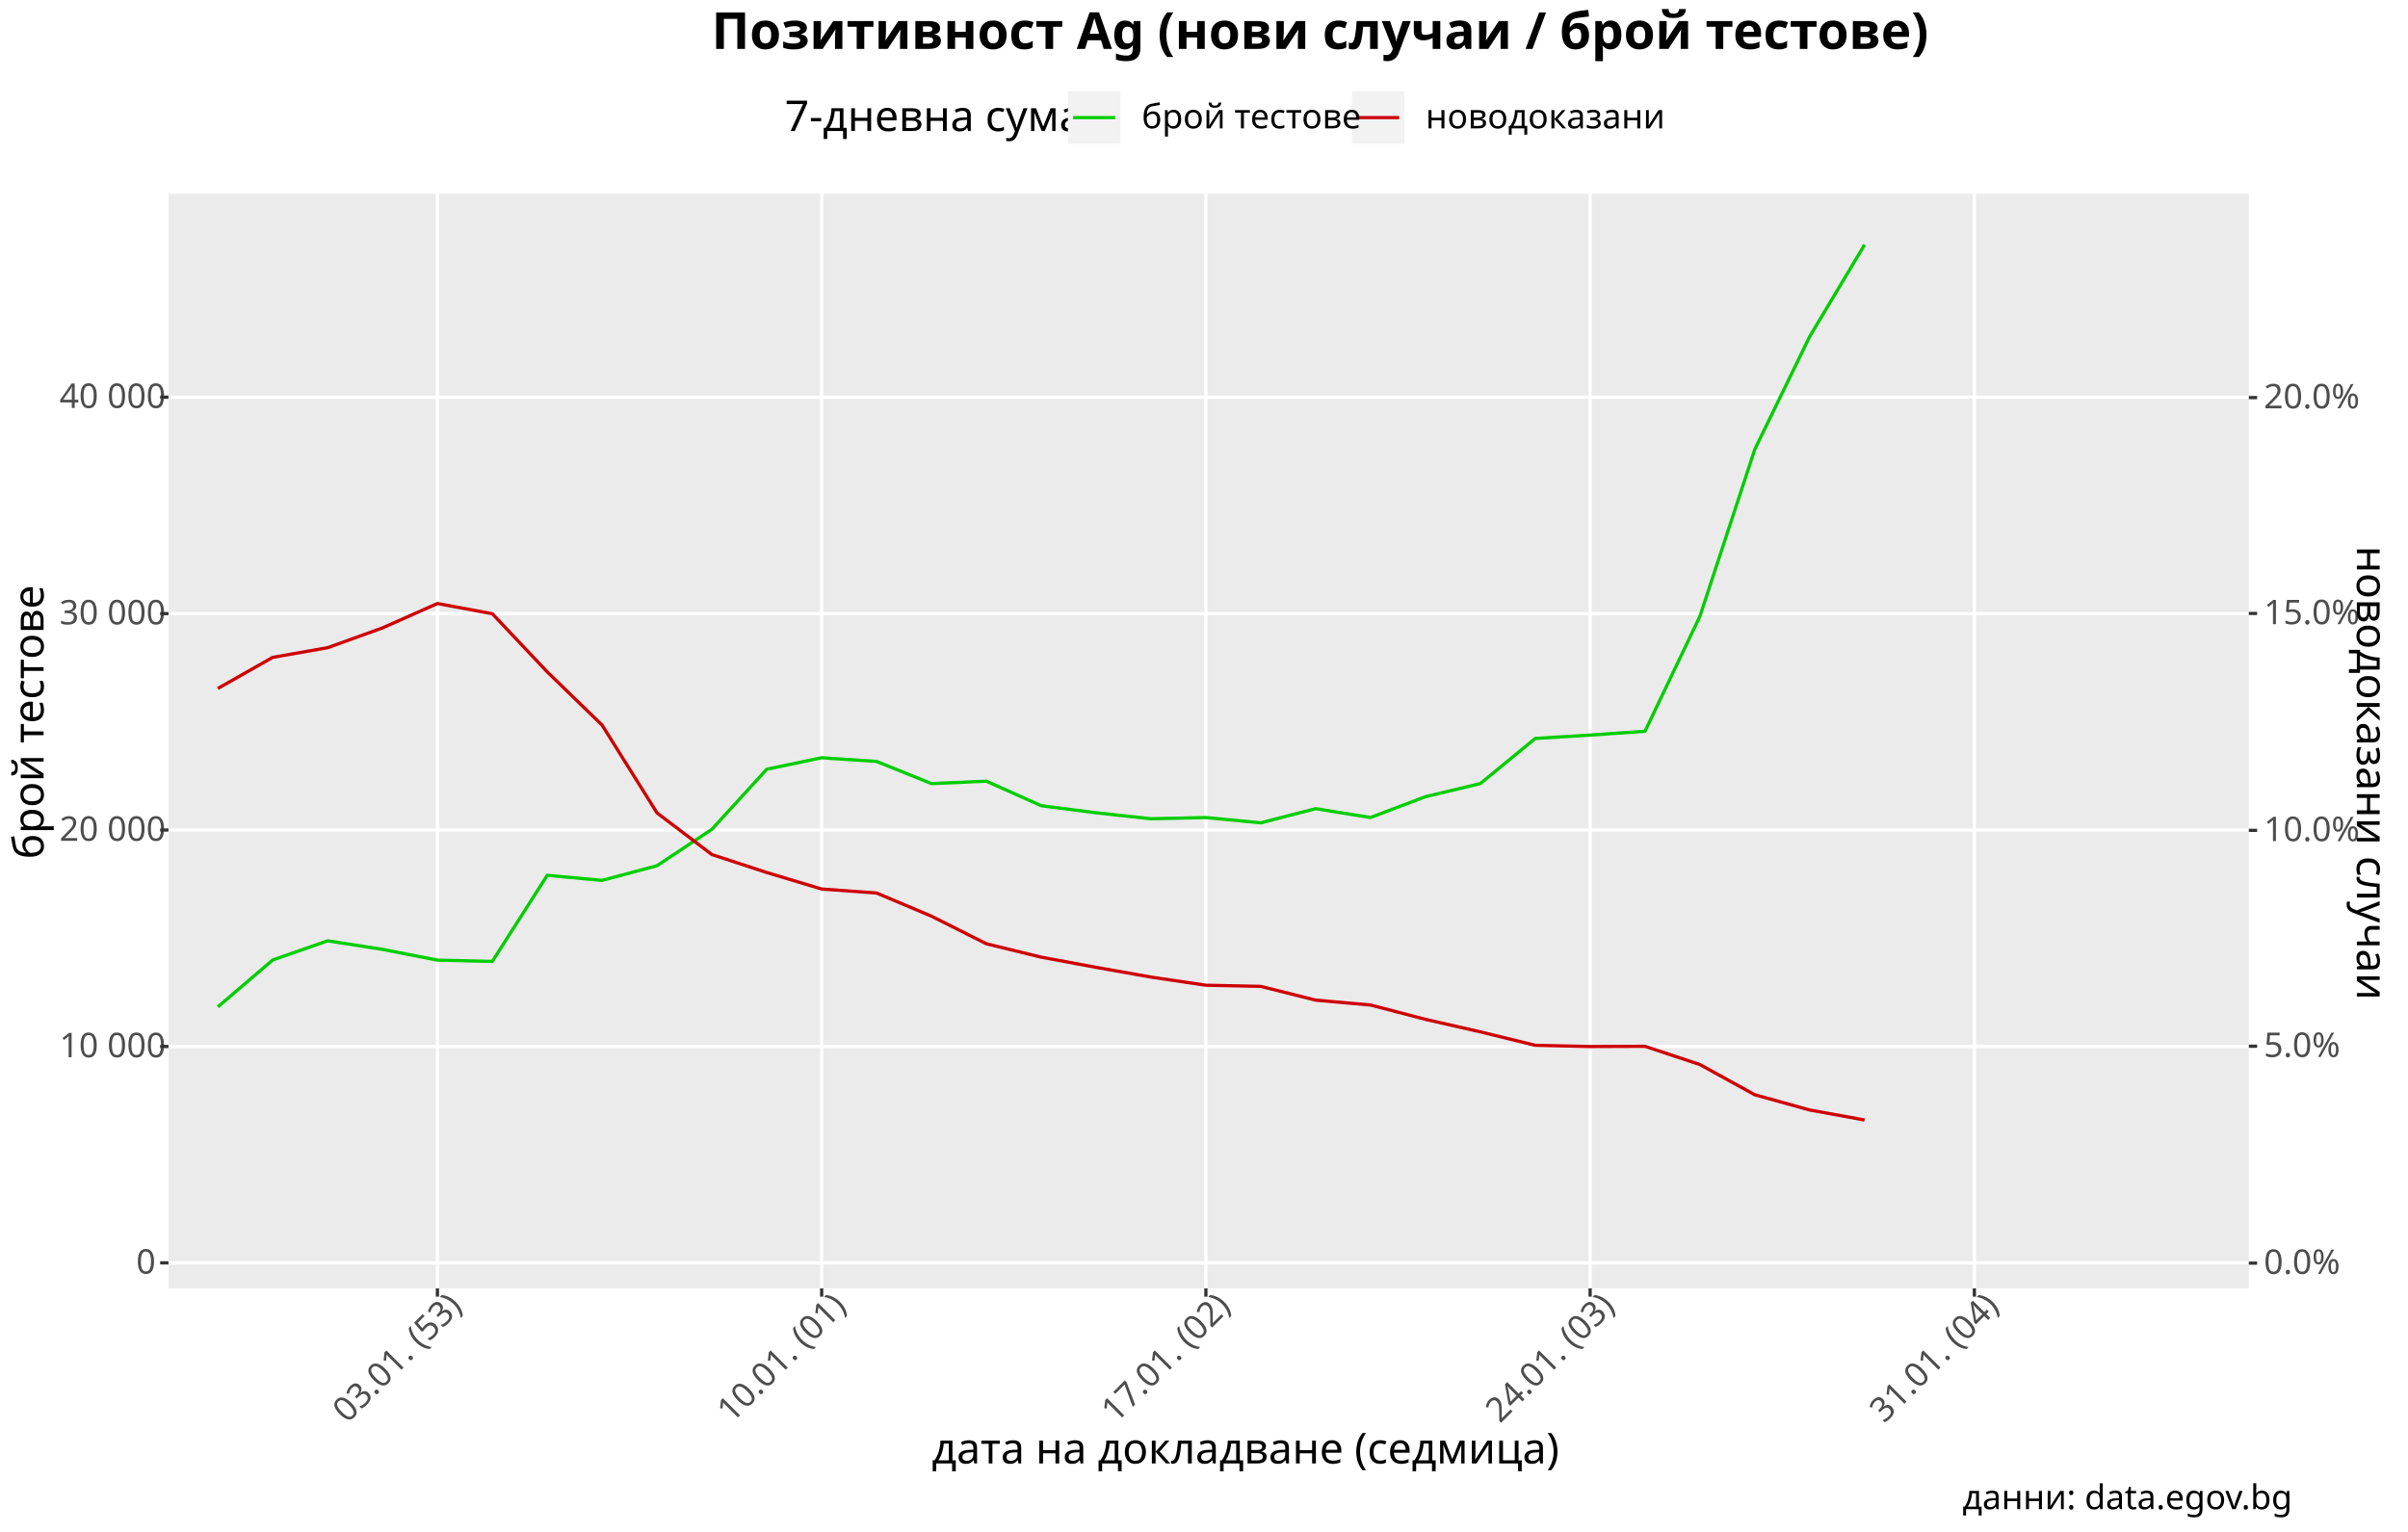
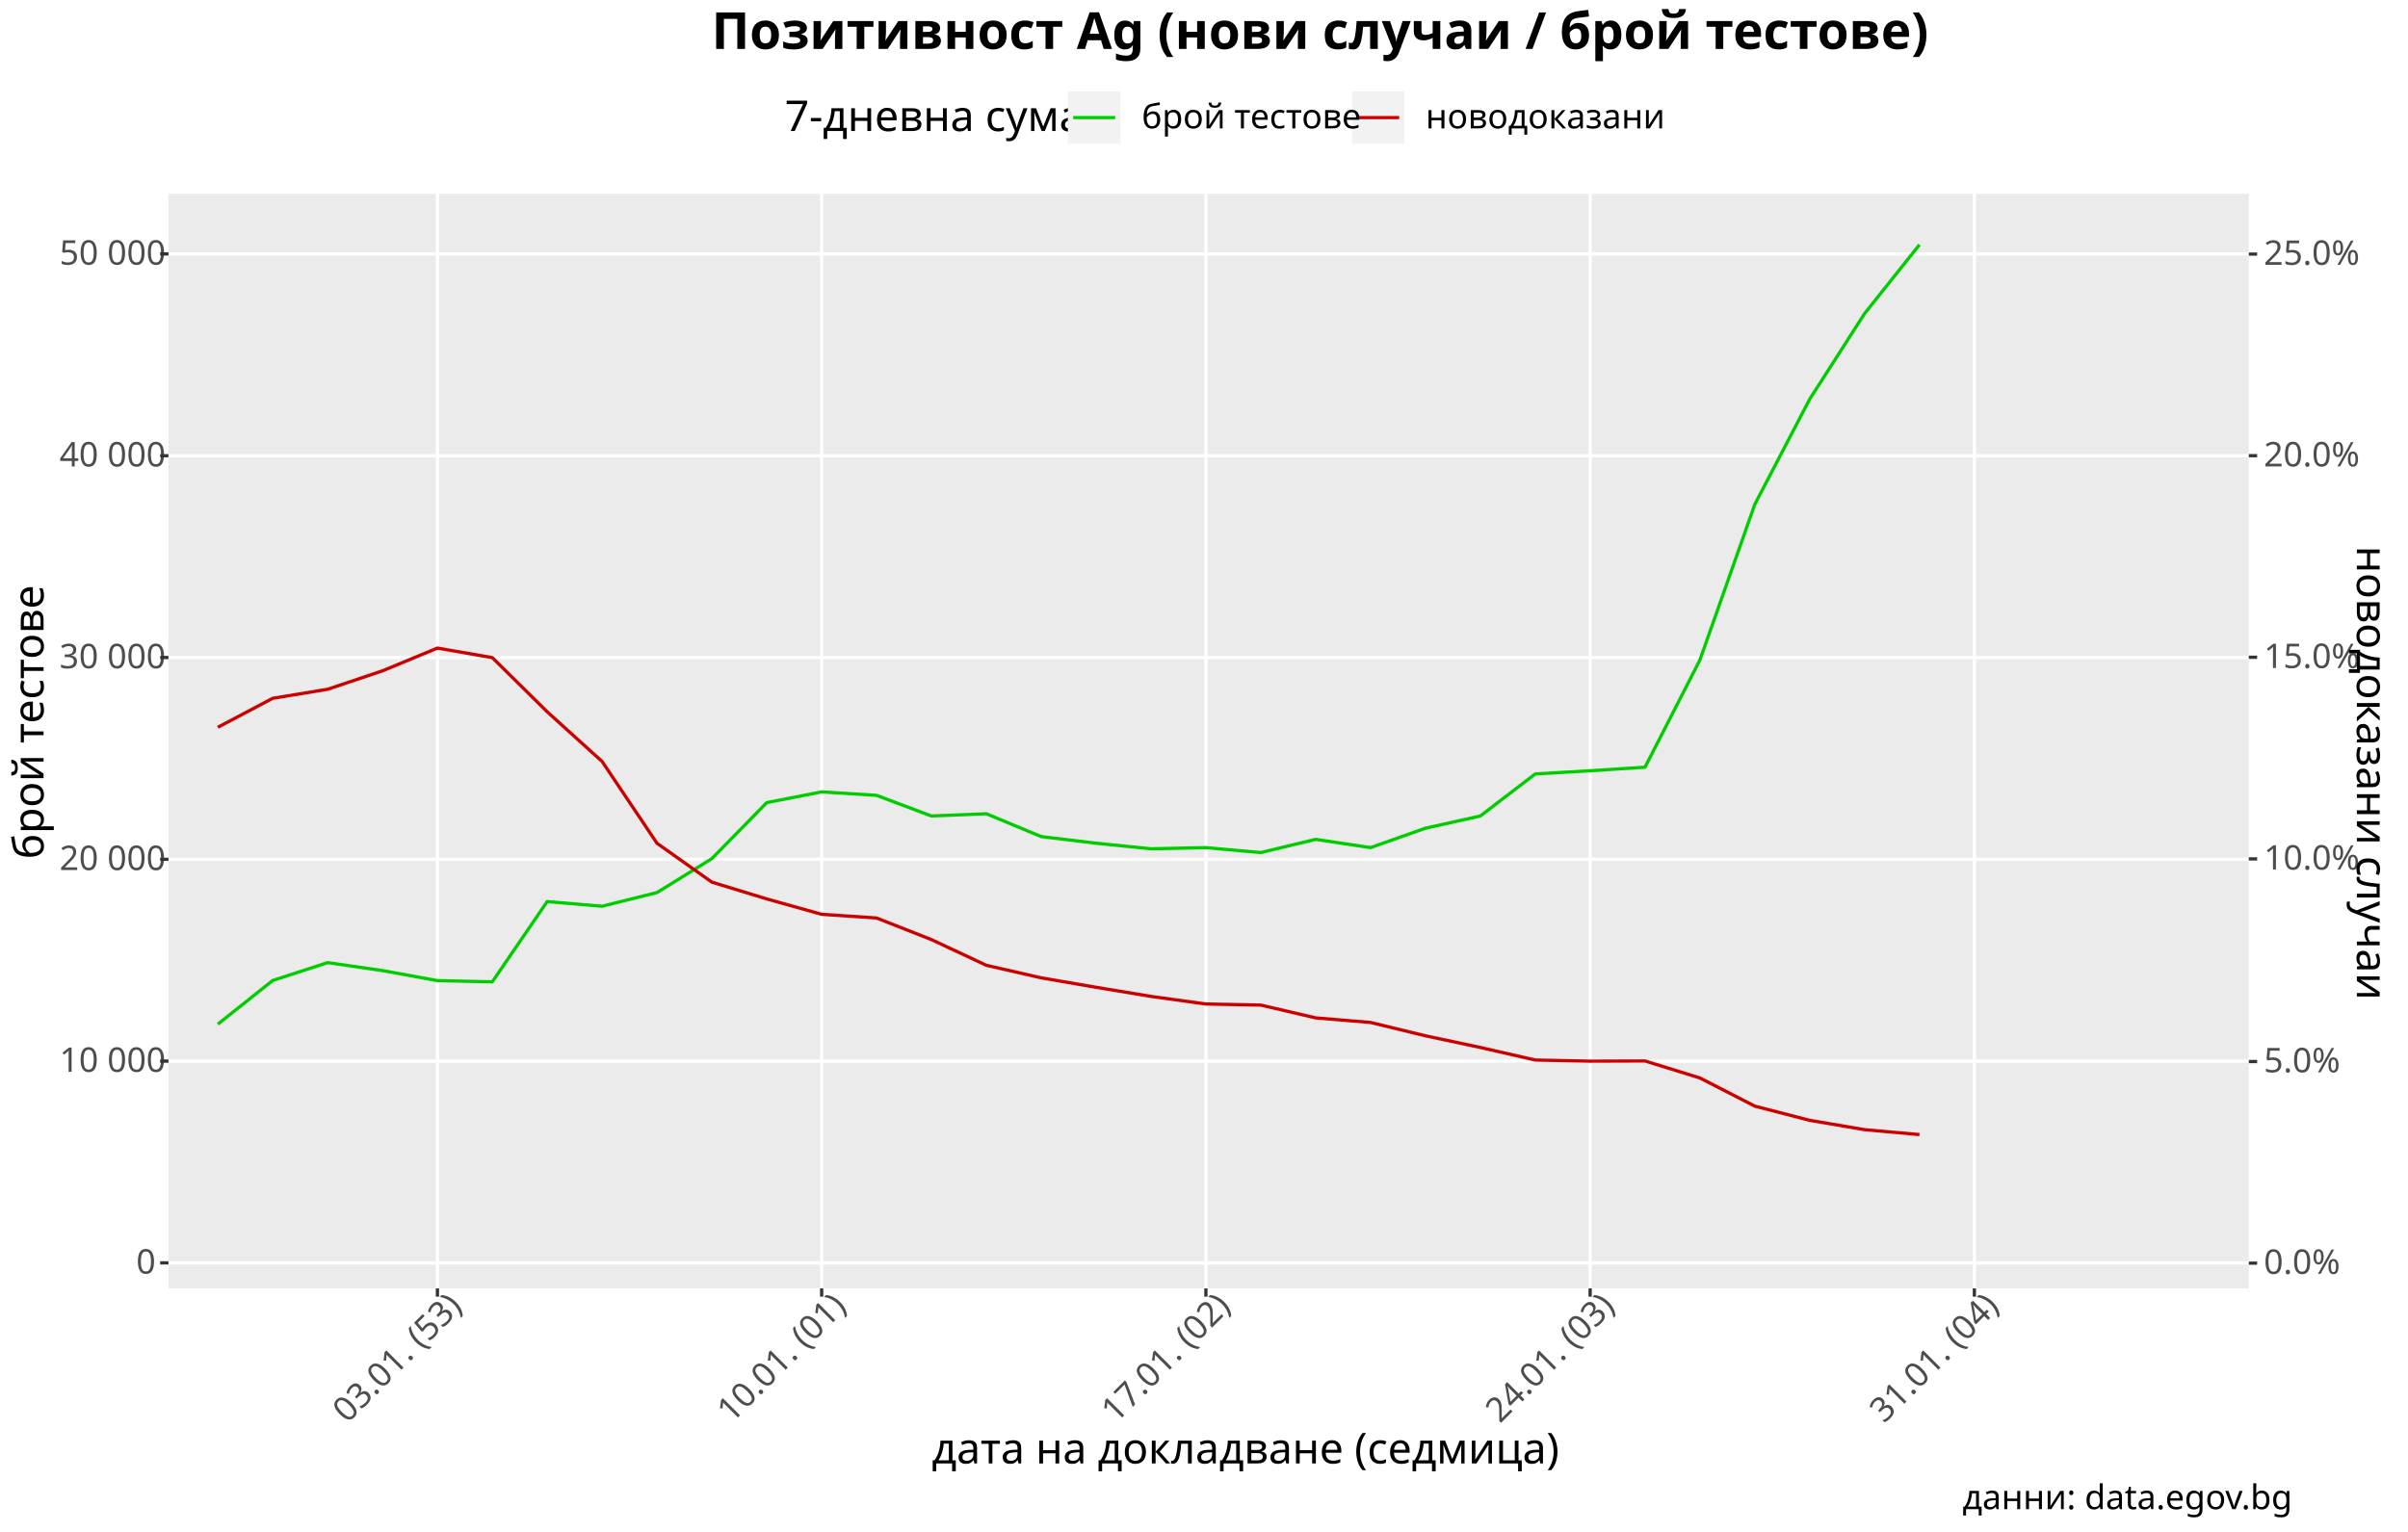
<svg xmlns="http://www.w3.org/2000/svg" viewBox="0 0 792.00 504.00">
  <defs>
    <style type="text/css">
    line, polyline, polygon, path, rect, circle {
      fill: none;
      stroke: #000000;
      stroke-linecap: round;
      stroke-linejoin: round;
      stroke-miterlimit: 10.00;
    }
  </style>
  </defs>
  <rect width="100%" height="100%" style="stroke: none; fill: #FFFFFF;" />
  <rect x="0.00" y="0.00" width="792.00" height="504.00" style="stroke-width: 1.07; stroke: #FFFFFF; fill: #FFFFFF;" />
  <defs>
    <clipPath id="cpNTUuNDF8NzM5LjY1fDQyMy44N3w2My43Nw==">
      <rect x="55.41" y="63.77" width="684.24" height="360.10" />
    </clipPath>
  </defs>
  <rect x="55.41" y="63.77" width="684.24" height="360.10" style="stroke-width: 1.07; stroke: none; fill: #EBEBEB;" clip-path="url(#cpNTUuNDF8NzM5LjY1fDQyMy44N3w2My43Nw==)" />
  <polyline points="55.41,415.49 739.65,415.49 " style="stroke-width: 1.07; stroke: #FFFFFF; stroke-linecap: butt;" clip-path="url(#cpNTUuNDF8NzM5LjY1fDQyMy44N3w2My43Nw==)" />
-   <polyline points="55.41,344.29 739.65,344.29 " style="stroke-width: 1.07; stroke: #FFFFFF; stroke-linecap: butt;" clip-path="url(#cpNTUuNDF8NzM5LjY1fDQyMy44N3w2My43Nw==)" />
-   <polyline points="55.41,273.08 739.65,273.08 " style="stroke-width: 1.07; stroke: #FFFFFF; stroke-linecap: butt;" clip-path="url(#cpNTUuNDF8NzM5LjY1fDQyMy44N3w2My43Nw==)" />
-   <polyline points="55.41,201.88 739.65,201.88 " style="stroke-width: 1.07; stroke: #FFFFFF; stroke-linecap: butt;" clip-path="url(#cpNTUuNDF8NzM5LjY1fDQyMy44N3w2My43Nw==)" />
-   <polyline points="55.41,130.68 739.65,130.68 " style="stroke-width: 1.07; stroke: #FFFFFF; stroke-linecap: butt;" clip-path="url(#cpNTUuNDF8NzM5LjY1fDQyMy44N3w2My43Nw==)" />
+   <polyline points="55.41,349.10 739.65,349.10 " style="stroke-width: 1.07; stroke: #FFFFFF; stroke-linecap: butt;" clip-path="url(#cpNTUuNDF8NzM5LjY1fDQyMy44N3w2My43Nw==)" />
+   <polyline points="55.41,282.71 739.65,282.71 " style="stroke-width: 1.07; stroke: #FFFFFF; stroke-linecap: butt;" clip-path="url(#cpNTUuNDF8NzM5LjY1fDQyMy44N3w2My43Nw==)" />
+   <polyline points="55.41,216.32 739.65,216.32 " style="stroke-width: 1.07; stroke: #FFFFFF; stroke-linecap: butt;" clip-path="url(#cpNTUuNDF8NzM5LjY1fDQyMy44N3w2My43Nw==)" />
+   <polyline points="55.41,149.93 739.65,149.93 " style="stroke-width: 1.07; stroke: #FFFFFF; stroke-linecap: butt;" clip-path="url(#cpNTUuNDF8NzM5LjY1fDQyMy44N3w2My43Nw==)" />
+   <polyline points="55.41,83.54 739.65,83.54 " style="stroke-width: 1.07; stroke: #FFFFFF; stroke-linecap: butt;" clip-path="url(#cpNTUuNDF8NzM5LjY1fDQyMy44N3w2My43Nw==)" />
  <polyline points="143.87,423.87 143.87,63.77 " style="stroke-width: 1.07; stroke: #FFFFFF; stroke-linecap: butt;" clip-path="url(#cpNTUuNDF8NzM5LjY1fDQyMy44N3w2My43Nw==)" />
  <polyline points="270.25,423.87 270.25,63.77 " style="stroke-width: 1.07; stroke: #FFFFFF; stroke-linecap: butt;" clip-path="url(#cpNTUuNDF8NzM5LjY1fDQyMy44N3w2My43Nw==)" />
  <polyline points="396.62,423.87 396.62,63.77 " style="stroke-width: 1.07; stroke: #FFFFFF; stroke-linecap: butt;" clip-path="url(#cpNTUuNDF8NzM5LjY1fDQyMy44N3w2My43Nw==)" />
  <polyline points="523.00,423.87 523.00,63.77 " style="stroke-width: 1.07; stroke: #FFFFFF; stroke-linecap: butt;" clip-path="url(#cpNTUuNDF8NzM5LjY1fDQyMy44N3w2My43Nw==)" />
  <polyline points="649.38,423.87 649.38,63.77 " style="stroke-width: 1.07; stroke: #FFFFFF; stroke-linecap: butt;" clip-path="url(#cpNTUuNDF8NzM5LjY1fDQyMy44N3w2My43Nw==)" />
-   <polyline points="71.65,331.26 89.71,315.83 107.76,309.53 125.82,312.35 143.87,315.88 161.92,316.31 179.98,287.99 198.03,289.64 216.09,284.82 234.14,272.84 252.19,253.08 270.25,249.30 288.30,250.51 306.35,257.80 324.41,257.01 342.46,265.07 360.52,267.41 378.57,269.37 396.62,268.97 414.68,270.71 432.73,266.05 450.78,268.96 468.84,262.11 486.89,257.80 504.95,242.95 523.00,241.84 541.05,240.59 559.11,202.76 577.16,147.84 595.21,110.73 613.27,80.51 " style="stroke-width: 1.07; stroke: #00CD00; stroke-linecap: butt;" clip-path="url(#cpNTUuNDF8NzM5LjY1fDQyMy44N3w2My43Nw==)" />
-   <polyline points="71.65,226.50 89.71,216.27 107.76,213.09 125.82,206.58 143.87,198.56 161.92,201.92 179.98,221.04 198.03,238.56 216.09,267.44 234.14,281.15 252.19,287.06 270.25,292.49 288.30,293.80 306.35,301.42 324.41,310.50 342.46,314.91 360.52,318.26 378.57,321.46 396.62,324.14 414.68,324.52 432.73,329.05 450.78,330.65 468.84,335.37 486.89,339.48 504.95,343.91 523.00,344.31 541.05,344.24 559.11,350.24 577.16,360.18 595.21,365.19 613.27,368.48 " style="stroke-width: 1.07; stroke: #CD0000; stroke-linecap: butt;" clip-path="url(#cpNTUuNDF8NzM5LjY1fDQyMy44N3w2My43Nw==)" />
+   <polyline points="71.65,336.95 89.71,322.57 107.76,316.70 125.82,319.33 143.87,322.62 161.92,323.02 179.98,296.61 198.03,298.15 216.09,293.65 234.14,282.48 252.19,264.06 270.25,260.53 288.30,261.67 306.35,268.46 324.41,267.73 342.46,275.24 360.52,277.42 378.57,279.25 396.62,278.87 414.68,280.49 432.73,276.15 450.78,278.87 468.84,272.48 486.89,268.46 504.95,254.62 523.00,253.58 541.05,252.41 559.11,217.14 577.16,165.93 595.21,131.33 613.27,103.16 631.32,80.51 " style="stroke-width: 1.07; stroke: #00CD00; stroke-linecap: butt;" clip-path="url(#cpNTUuNDF8NzM5LjY1fDQyMy44N3w2My43Nw==)" />
+   <polyline points="71.65,239.27 89.71,229.74 107.76,226.77 125.82,220.70 143.87,213.22 161.92,216.36 179.98,234.19 198.03,250.52 216.09,277.44 234.14,290.23 252.19,295.75 270.25,300.81 288.30,302.02 306.35,309.13 324.41,317.59 342.46,321.71 360.52,324.83 378.57,327.82 396.62,330.32 414.68,330.67 432.73,334.89 450.78,336.39 468.84,340.78 486.89,344.62 504.95,348.75 523.00,349.12 541.05,349.06 559.11,354.65 577.16,363.92 595.21,368.59 613.27,371.66 631.32,373.28 " style="stroke-width: 1.07; stroke: #CD0000; stroke-linecap: butt;" clip-path="url(#cpNTUuNDF8NzM5LjY1fDQyMy44N3w2My43Nw==)" />
  <defs>
    <clipPath id="cpMC4wMHw3OTIuMDB8NTA0LjAwfDAuMDA=">
      <rect x="0.00" y="0.00" width="792.00" height="504.00" />
    </clipPath>
  </defs>
  <g clip-path="url(#cpMC4wMHw3OTIuMDB8NTA0LjAwfDAuMDA=)">
    <text x="44.80" y="419.03" style="font-size: 11.20px; fill: #4D4D4D; font-family: Calibri;" textLength="5.68px" lengthAdjust="spacingAndGlyphs">0</text>
  </g>
  <g clip-path="url(#cpMC4wMHw3OTIuMDB8NTA0LjAwfDAuMDA=)">
-     <text x="19.56" y="347.83" style="font-size: 11.20px; fill: #4D4D4D; font-family: Calibri;" textLength="30.91px" lengthAdjust="spacingAndGlyphs">10 000</text>
+     <text x="19.56" y="352.64" style="font-size: 11.20px; fill: #4D4D4D; font-family: Calibri;" textLength="30.91px" lengthAdjust="spacingAndGlyphs">10 000</text>
  </g>
  <g clip-path="url(#cpMC4wMHw3OTIuMDB8NTA0LjAwfDAuMDA=)">
-     <text x="19.56" y="276.62" style="font-size: 11.20px; fill: #4D4D4D; font-family: Calibri;" textLength="30.91px" lengthAdjust="spacingAndGlyphs">20 000</text>
+     <text x="19.56" y="286.25" style="font-size: 11.20px; fill: #4D4D4D; font-family: Calibri;" textLength="30.91px" lengthAdjust="spacingAndGlyphs">20 000</text>
  </g>
  <g clip-path="url(#cpMC4wMHw3OTIuMDB8NTA0LjAwfDAuMDA=)">
-     <text x="19.56" y="205.42" style="font-size: 11.20px; fill: #4D4D4D; font-family: Calibri;" textLength="30.91px" lengthAdjust="spacingAndGlyphs">30 000</text>
+     <text x="19.56" y="219.86" style="font-size: 11.20px; fill: #4D4D4D; font-family: Calibri;" textLength="30.91px" lengthAdjust="spacingAndGlyphs">30 000</text>
  </g>
  <g clip-path="url(#cpMC4wMHw3OTIuMDB8NTA0LjAwfDAuMDA=)">
-     <text x="19.56" y="134.22" style="font-size: 11.20px; fill: #4D4D4D; font-family: Calibri;" textLength="30.91px" lengthAdjust="spacingAndGlyphs">40 000</text>
+     <text x="19.56" y="153.47" style="font-size: 11.20px; fill: #4D4D4D; font-family: Calibri;" textLength="30.91px" lengthAdjust="spacingAndGlyphs">40 000</text>
+   </g>
+   <g clip-path="url(#cpMC4wMHw3OTIuMDB8NTA0LjAwfDAuMDA=)">
+     <text x="19.56" y="87.08" style="font-size: 11.20px; fill: #4D4D4D; font-family: Calibri;" textLength="30.91px" lengthAdjust="spacingAndGlyphs">50 000</text>
  </g>
  <polyline points="52.67,415.49 55.41,415.49 " style="stroke-width: 1.07; stroke: #333333; stroke-linecap: butt;" clip-path="url(#cpMC4wMHw3OTIuMDB8NTA0LjAwfDAuMDA=)" />
-   <polyline points="52.67,344.29 55.41,344.29 " style="stroke-width: 1.07; stroke: #333333; stroke-linecap: butt;" clip-path="url(#cpMC4wMHw3OTIuMDB8NTA0LjAwfDAuMDA=)" />
-   <polyline points="52.67,273.08 55.41,273.08 " style="stroke-width: 1.07; stroke: #333333; stroke-linecap: butt;" clip-path="url(#cpMC4wMHw3OTIuMDB8NTA0LjAwfDAuMDA=)" />
-   <polyline points="52.67,201.88 55.41,201.88 " style="stroke-width: 1.07; stroke: #333333; stroke-linecap: butt;" clip-path="url(#cpMC4wMHw3OTIuMDB8NTA0LjAwfDAuMDA=)" />
-   <polyline points="52.67,130.68 55.41,130.68 " style="stroke-width: 1.07; stroke: #333333; stroke-linecap: butt;" clip-path="url(#cpMC4wMHw3OTIuMDB8NTA0LjAwfDAuMDA=)" />
+   <polyline points="52.67,349.10 55.41,349.10 " style="stroke-width: 1.07; stroke: #333333; stroke-linecap: butt;" clip-path="url(#cpMC4wMHw3OTIuMDB8NTA0LjAwfDAuMDA=)" />
+   <polyline points="52.67,282.71 55.41,282.71 " style="stroke-width: 1.07; stroke: #333333; stroke-linecap: butt;" clip-path="url(#cpMC4wMHw3OTIuMDB8NTA0LjAwfDAuMDA=)" />
+   <polyline points="52.67,216.32 55.41,216.32 " style="stroke-width: 1.07; stroke: #333333; stroke-linecap: butt;" clip-path="url(#cpMC4wMHw3OTIuMDB8NTA0LjAwfDAuMDA=)" />
+   <polyline points="52.67,149.93 55.41,149.93 " style="stroke-width: 1.07; stroke: #333333; stroke-linecap: butt;" clip-path="url(#cpMC4wMHw3OTIuMDB8NTA0LjAwfDAuMDA=)" />
+   <polyline points="52.67,83.54 55.41,83.54 " style="stroke-width: 1.07; stroke: #333333; stroke-linecap: butt;" clip-path="url(#cpMC4wMHw3OTIuMDB8NTA0LjAwfDAuMDA=)" />
  <polyline points="739.65,415.58 742.38,415.58 " style="stroke-width: 1.07; stroke: #333333; stroke-linecap: butt;" clip-path="url(#cpMC4wMHw3OTIuMDB8NTA0LjAwfDAuMDA=)" />
-   <polyline points="739.65,344.20 742.38,344.20 " style="stroke-width: 1.07; stroke: #333333; stroke-linecap: butt;" clip-path="url(#cpMC4wMHw3OTIuMDB8NTA0LjAwfDAuMDA=)" />
-   <polyline points="739.65,273.19 742.38,273.19 " style="stroke-width: 1.07; stroke: #333333; stroke-linecap: butt;" clip-path="url(#cpMC4wMHw3OTIuMDB8NTA0LjAwfDAuMDA=)" />
-   <polyline points="739.65,201.82 742.38,201.82 " style="stroke-width: 1.07; stroke: #333333; stroke-linecap: butt;" clip-path="url(#cpMC4wMHw3OTIuMDB8NTA0LjAwfDAuMDA=)" />
-   <polyline points="739.65,130.81 742.38,130.81 " style="stroke-width: 1.07; stroke: #333333; stroke-linecap: butt;" clip-path="url(#cpMC4wMHw3OTIuMDB8NTA0LjAwfDAuMDA=)" />
+   <polyline points="739.65,349.25 742.38,349.25 " style="stroke-width: 1.07; stroke: #333333; stroke-linecap: butt;" clip-path="url(#cpMC4wMHw3OTIuMDB8NTA0LjAwfDAuMDA=)" />
+   <polyline points="739.65,282.57 742.38,282.57 " style="stroke-width: 1.07; stroke: #333333; stroke-linecap: butt;" clip-path="url(#cpMC4wMHw3OTIuMDB8NTA0LjAwfDAuMDA=)" />
+   <polyline points="739.65,216.24 742.38,216.24 " style="stroke-width: 1.07; stroke: #333333; stroke-linecap: butt;" clip-path="url(#cpMC4wMHw3OTIuMDB8NTA0LjAwfDAuMDA=)" />
+   <polyline points="739.65,149.92 742.38,149.92 " style="stroke-width: 1.07; stroke: #333333; stroke-linecap: butt;" clip-path="url(#cpMC4wMHw3OTIuMDB8NTA0LjAwfDAuMDA=)" />
+   <polyline points="739.65,83.59 742.38,83.59 " style="stroke-width: 1.07; stroke: #333333; stroke-linecap: butt;" clip-path="url(#cpMC4wMHw3OTIuMDB8NTA0LjAwfDAuMDA=)" />
  <g clip-path="url(#cpMC4wMHw3OTIuMDB8NTA0LjAwfDAuMDA=)">
    <text x="744.58" y="419.11" style="font-size: 11.20px; fill: #4D4D4D; font-family: Calibri;" textLength="22.19px" lengthAdjust="spacingAndGlyphs">0.0%</text>
  </g>
  <g clip-path="url(#cpMC4wMHw3OTIuMDB8NTA0LjAwfDAuMDA=)">
-     <text x="744.58" y="347.74" style="font-size: 11.20px; fill: #4D4D4D; font-family: Calibri;" textLength="22.19px" lengthAdjust="spacingAndGlyphs">5.0%</text>
+     <text x="744.58" y="352.79" style="font-size: 11.20px; fill: #4D4D4D; font-family: Calibri;" textLength="22.19px" lengthAdjust="spacingAndGlyphs">5.0%</text>
  </g>
  <g clip-path="url(#cpMC4wMHw3OTIuMDB8NTA0LjAwfDAuMDA=)">
-     <text x="744.58" y="276.73" style="font-size: 11.20px; fill: #4D4D4D; font-family: Calibri;" textLength="27.86px" lengthAdjust="spacingAndGlyphs">10.0%</text>
+     <text x="744.58" y="286.10" style="font-size: 11.20px; fill: #4D4D4D; font-family: Calibri;" textLength="27.86px" lengthAdjust="spacingAndGlyphs">10.0%</text>
  </g>
  <g clip-path="url(#cpMC4wMHw3OTIuMDB8NTA0LjAwfDAuMDA=)">
-     <text x="744.58" y="205.36" style="font-size: 11.20px; fill: #4D4D4D; font-family: Calibri;" textLength="27.86px" lengthAdjust="spacingAndGlyphs">15.0%</text>
+     <text x="744.58" y="219.78" style="font-size: 11.20px; fill: #4D4D4D; font-family: Calibri;" textLength="27.86px" lengthAdjust="spacingAndGlyphs">15.0%</text>
  </g>
  <g clip-path="url(#cpMC4wMHw3OTIuMDB8NTA0LjAwfDAuMDA=)">
-     <text x="744.58" y="134.35" style="font-size: 11.20px; fill: #4D4D4D; font-family: Calibri;" textLength="27.86px" lengthAdjust="spacingAndGlyphs">20.0%</text>
+     <text x="744.58" y="153.45" style="font-size: 11.20px; fill: #4D4D4D; font-family: Calibri;" textLength="27.86px" lengthAdjust="spacingAndGlyphs">20.0%</text>
+   </g>
+   <g clip-path="url(#cpMC4wMHw3OTIuMDB8NTA0LjAwfDAuMDA=)">
+     <text x="744.58" y="87.13" style="font-size: 11.20px; fill: #4D4D4D; font-family: Calibri;" textLength="27.86px" lengthAdjust="spacingAndGlyphs">25.0%</text>
  </g>
  <polyline points="143.87,426.61 143.87,423.87 " style="stroke-width: 1.07; stroke: #333333; stroke-linecap: butt;" clip-path="url(#cpMC4wMHw3OTIuMDB8NTA0LjAwfDAuMDA=)" />
  <polyline points="270.25,426.61 270.25,423.87 " style="stroke-width: 1.07; stroke: #333333; stroke-linecap: butt;" clip-path="url(#cpMC4wMHw3OTIuMDB8NTA0LjAwfDAuMDA=)" />
  <polyline points="396.62,426.61 396.62,423.87 " style="stroke-width: 1.07; stroke: #333333; stroke-linecap: butt;" clip-path="url(#cpMC4wMHw3OTIuMDB8NTA0LjAwfDAuMDA=)" />
  <polyline points="523.00,426.61 523.00,423.87 " style="stroke-width: 1.07; stroke: #333333; stroke-linecap: butt;" clip-path="url(#cpMC4wMHw3OTIuMDB8NTA0LjAwfDAuMDA=)" />
  <polyline points="649.38,426.61 649.38,423.87 " style="stroke-width: 1.07; stroke: #333333; stroke-linecap: butt;" clip-path="url(#cpMC4wMHw3OTIuMDB8NTA0LjAwfDAuMDA=)" />
  <g clip-path="url(#cpMC4wMHw3OTIuMDB8NTA0LjAwfDAuMDA=)">
    <text transform="translate(114.20,468.48) rotate(-45)" style="font-size: 11.20px; fill: #4D4D4D; font-family: Calibri;" textLength="49.04px" lengthAdjust="spacingAndGlyphs">03.01. (53)</text>
  </g>
  <g clip-path="url(#cpMC4wMHw3OTIuMDB8NTA0LjAwfDAuMDA=)">
    <text transform="translate(240.58,468.48) rotate(-45)" style="font-size: 11.20px; fill: #4D4D4D; font-family: Calibri;" textLength="49.04px" lengthAdjust="spacingAndGlyphs">10.01. (01)</text>
  </g>
  <g clip-path="url(#cpMC4wMHw3OTIuMDB8NTA0LjAwfDAuMDA=)">
    <text transform="translate(366.95,468.48) rotate(-45)" style="font-size: 11.20px; fill: #4D4D4D; font-family: Calibri;" textLength="49.04px" lengthAdjust="spacingAndGlyphs">17.01. (02)</text>
  </g>
  <g clip-path="url(#cpMC4wMHw3OTIuMDB8NTA0LjAwfDAuMDA=)">
    <text transform="translate(493.33,468.48) rotate(-45)" style="font-size: 11.20px; fill: #4D4D4D; font-family: Calibri;" textLength="49.04px" lengthAdjust="spacingAndGlyphs">24.01. (03)</text>
  </g>
  <g clip-path="url(#cpMC4wMHw3OTIuMDB8NTA0LjAwfDAuMDA=)">
    <text transform="translate(619.70,468.48) rotate(-45)" style="font-size: 11.20px; fill: #4D4D4D; font-family: Calibri;" textLength="49.04px" lengthAdjust="spacingAndGlyphs">31.01. (04)</text>
  </g>
  <g clip-path="url(#cpMC4wMHw3OTIuMDB8NTA0LjAwfDAuMDA=)">
    <text x="306.50" y="481.47" style="font-size: 14.00px; font-family: Calibri;" textLength="182.06px" lengthAdjust="spacingAndGlyphs">дата на докладване (седмица)</text>
  </g>
  <g clip-path="url(#cpMC4wMHw3OTIuMDB8NTA0LjAwfDAuMDA=)">
    <text transform="translate(14.33,282.67) rotate(-90)" style="font-size: 14.00px; font-family: Calibri;" textLength="77.71px" lengthAdjust="spacingAndGlyphs">брой тестове</text>
  </g>
  <g clip-path="url(#cpMC4wMHw3OTIuMDB8NTA0LjAwfDAuMDA=)">
    <text transform="translate(775.18,179.60) rotate(90)" style="font-size: 14.00px; font-family: Calibri;" textLength="128.43px" lengthAdjust="spacingAndGlyphs">новодоказани случаи</text>
  </g>
  <rect x="252.65" y="24.57" width="289.75" height="28.24" style="stroke-width: 1.07; stroke: none; fill: #FFFFFF;" clip-path="url(#cpMC4wMHw3OTIuMDB8NTA0LjAwfDAuMDA=)" />
  <g clip-path="url(#cpMC4wMHw3OTIuMDB8NTA0LjAwfDAuMDA=)">
    <text x="258.13" y="43.11" style="font-size: 14.00px; font-family: Calibri;" textLength="86.14px" lengthAdjust="spacingAndGlyphs">7-дневна сума</text>
  </g>
  <rect x="351.24" y="30.05" width="17.28" height="17.28" style="stroke-width: 1.07; stroke: none; fill: #F2F2F2;" clip-path="url(#cpMC4wMHw3OTIuMDB8NTA0LjAwfDAuMDA=)" />
  <line x1="352.97" y1="38.69" x2="366.80" y2="38.69" style="stroke-width: 1.07; stroke: #00CD00; stroke-linecap: butt;" clip-path="url(#cpMC4wMHw3OTIuMDB8NTA0LjAwfDAuMDA=)" />
  <rect x="444.64" y="30.05" width="17.28" height="17.28" style="stroke-width: 1.07; stroke: none; fill: #F2F2F2;" clip-path="url(#cpMC4wMHw3OTIuMDB8NTA0LjAwfDAuMDA=)" />
  <line x1="446.37" y1="38.69" x2="460.19" y2="38.69" style="stroke-width: 1.07; stroke: #CD0000; stroke-linecap: butt;" clip-path="url(#cpMC4wMHw3OTIuMDB8NTA0LjAwfDAuMDA=)" />
  <g clip-path="url(#cpMC4wMHw3OTIuMDB8NTA0LjAwfDAuMDA=)">
    <text x="375.50" y="42.23" style="font-size: 11.20px; font-family: Calibri;" textLength="62.17px" lengthAdjust="spacingAndGlyphs">брой тестове</text>
  </g>
  <g clip-path="url(#cpMC4wMHw3OTIuMDB8NTA0LjAwfDAuMDA=)">
    <text x="468.89" y="42.23" style="font-size: 11.20px; font-family: Calibri;" textLength="68.03px" lengthAdjust="spacingAndGlyphs">новодоказани</text>
  </g>
  <g clip-path="url(#cpMC4wMHw3OTIuMDB8NTA0LjAwfDAuMDA=)">
    <text x="234.04" y="16.09" style="font-size: 16.80px; font-weight: bold; font-family: Calibri;" textLength="326.98px" lengthAdjust="spacingAndGlyphs">Позитивност Ag (нови случаи / брой тестове)</text>
  </g>
  <g clip-path="url(#cpMC4wMHw3OTIuMDB8NTA0LjAwfDAuMDA=)">
    <text x="645.48" y="496.52" style="font-size: 11.20px; font-family: Calibri;" textLength="94.16px" lengthAdjust="spacingAndGlyphs">данни: data.egov.bg</text>
  </g>
</svg>
